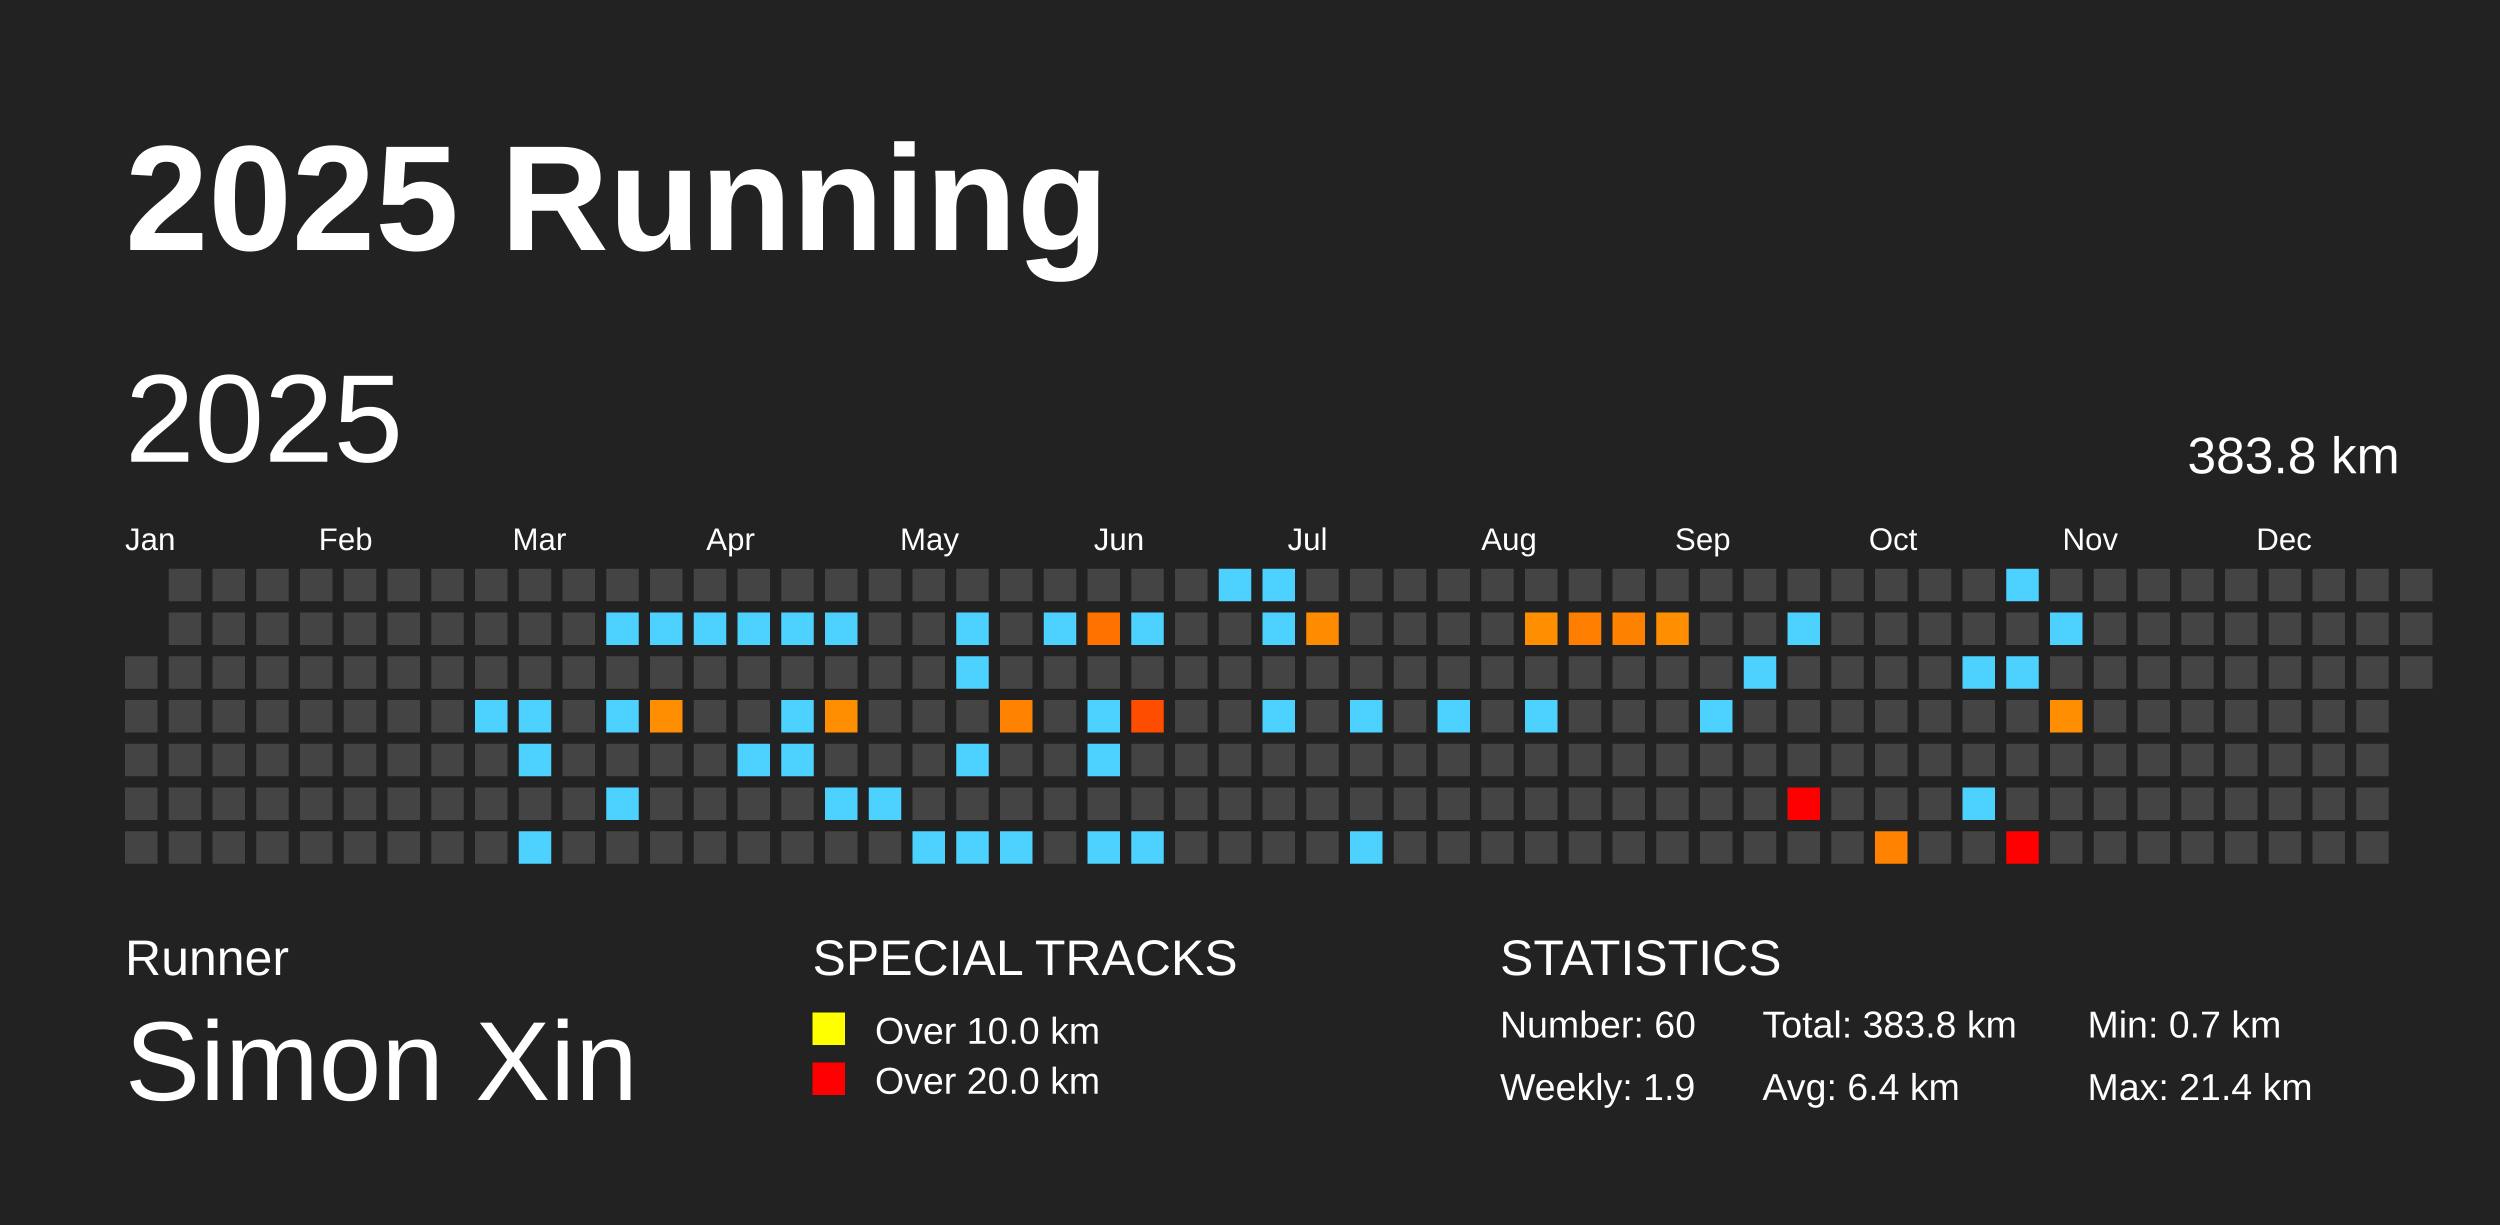
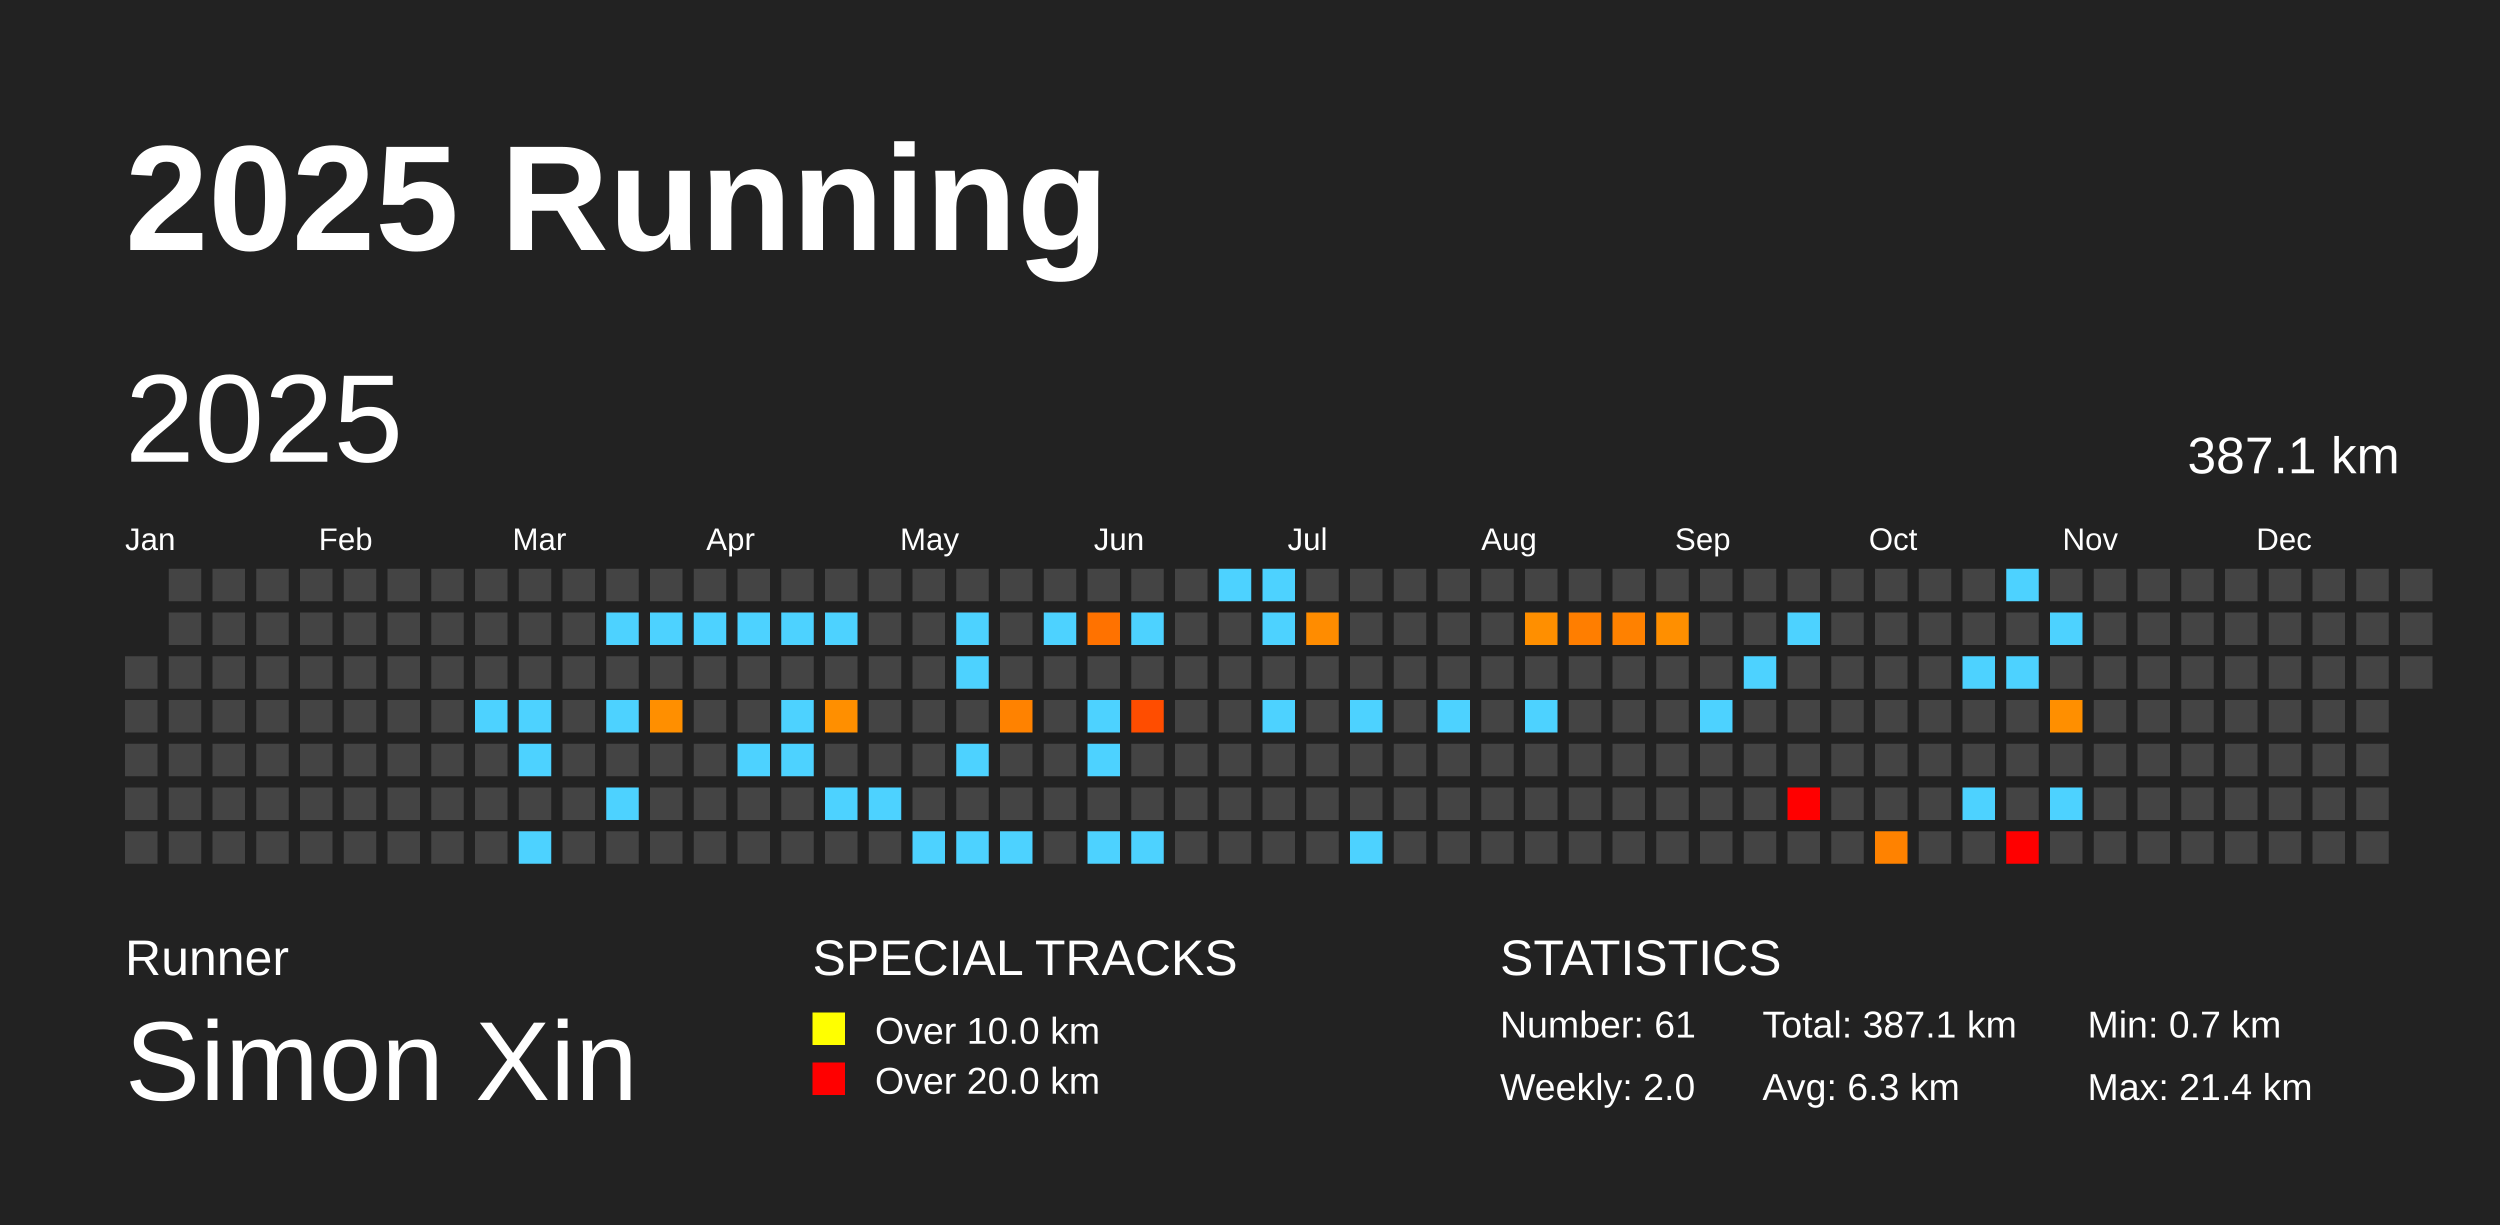
<svg xmlns="http://www.w3.org/2000/svg" baseProfile="full" height="98mm" version="1.1" viewBox="0,0,200,98" width="200mm">
  <defs />
  <rect fill="#222222" height="98" width="200" x="0" y="0" />
  <text fill="#FFFFFF" style="font-size:12px; font-family:Arial; font-weight:bold;" x="10" y="20">2025 Running</text>
  <text fill="#FFFFFF" style="font-size:4px; font-family:Arial" x="10" y="78">Runner</text>
  <text fill="#FFFFFF" style="font-size:9px; font-family:Arial" x="10" y="88">Simon Xin</text>
  <text fill="#FFFFFF" style="font-size:4px; font-family:Arial" x="65" y="78">SPECIAL TRACKS</text>
  <rect fill="yellow" height="2.6" width="2.6" x="65" y="81" />
  <text fill="#FFFFFF" style="font-size:3px; font-family:Arial" x="70" y="83.5">Over 10.0 km</text>
  <rect fill="red" height="2.6" width="2.6" x="65" y="85" />
  <text fill="#FFFFFF" style="font-size:3px; font-family:Arial" x="70" y="87.5">Over 20.0 km</text>
  <text fill="#FFFFFF" style="font-size:4px; font-family:Arial" x="120" y="78">STATISTICS</text>
-   <text fill="#FFFFFF" style="font-size:3px; font-family:Arial" x="120" y="83">Number: 60</text>
-   <text fill="#FFFFFF" style="font-size:3px; font-family:Arial" x="120" y="88">Weekly: 1.9</text>
-   <text fill="#FFFFFF" style="font-size:3px; font-family:Arial" x="141" y="83">Total: 383.8 km</text>
-   <text fill="#FFFFFF" style="font-size:3px; font-family:Arial" x="141" y="88">Avg: 6.4 km</text>
+   <text fill="#FFFFFF" style="font-size:3px; font-family:Arial" x="120" y="83">Number: 61</text>
+   <text fill="#FFFFFF" style="font-size:3px; font-family:Arial" x="120" y="88">Weekly: 2.0</text>
+   <text fill="#FFFFFF" style="font-size:3px; font-family:Arial" x="141" y="83">Total: 387.1 km</text>
+   <text fill="#FFFFFF" style="font-size:3px; font-family:Arial" x="141" y="88">Avg: 6.3 km</text>
  <text fill="#FFFFFF" style="font-size:3px; font-family:Arial" x="167" y="83">Min: 0.7 km</text>
  <text fill="#FFFFFF" style="font-size:3px; font-family:Arial" x="167" y="88">Max: 21.4 km</text>
  <text dominant-baseline="hanging" fill="#FFFFFF" style="font-size:10.0px; font-family:Arial;" x="10" y="30">2025</text>
-   <text dominant-baseline="hanging" fill="#FFFFFF" style="font-size:4.125px; font-family:Arial;" x="175" y="35">383.8 km</text>
+   <text dominant-baseline="hanging" fill="#FFFFFF" style="font-size:4.125px; font-family:Arial;" x="175" y="35">387.1 km</text>
  <text fill="#FFFFFF" style="font-size:2.5px; font-family:Arial" x="10.0" y="44">Jan</text>
  <text fill="#FFFFFF" style="font-size:2.5px; font-family:Arial" x="25.5" y="44">Feb</text>
  <text fill="#FFFFFF" style="font-size:2.5px; font-family:Arial" x="41.0" y="44">Mar</text>
  <text fill="#FFFFFF" style="font-size:2.5px; font-family:Arial" x="56.5" y="44">Apr</text>
  <text fill="#FFFFFF" style="font-size:2.5px; font-family:Arial" x="72.0" y="44">May</text>
  <text fill="#FFFFFF" style="font-size:2.5px; font-family:Arial" x="87.5" y="44">Jun</text>
  <text fill="#FFFFFF" style="font-size:2.5px; font-family:Arial" x="103.0" y="44">Jul</text>
  <text fill="#FFFFFF" style="font-size:2.5px; font-family:Arial" x="118.5" y="44">Aug</text>
  <text fill="#FFFFFF" style="font-size:2.5px; font-family:Arial" x="134.0" y="44">Sep</text>
  <text fill="#FFFFFF" style="font-size:2.5px; font-family:Arial" x="149.5" y="44">Oct</text>
  <text fill="#FFFFFF" style="font-size:2.5px; font-family:Arial" x="165.0" y="44">Nov</text>
  <text fill="#FFFFFF" style="font-size:2.5px; font-family:Arial" x="180.5" y="44">Dec</text>
  <rect fill="#444444" height="2.6" width="2.6" x="10.0" y="52.5" />
  <rect fill="#444444" height="2.6" width="2.6" x="10.0" y="56.0" />
  <rect fill="#444444" height="2.6" width="2.6" x="10.0" y="59.5" />
  <rect fill="#444444" height="2.6" width="2.6" x="10.0" y="63.0" />
  <rect fill="#444444" height="2.6" width="2.6" x="10.0" y="66.5" />
  <rect fill="#444444" height="2.6" width="2.6" x="13.5" y="45.5" />
  <rect fill="#444444" height="2.6" width="2.6" x="13.5" y="49.0" />
  <rect fill="#444444" height="2.6" width="2.6" x="13.5" y="52.5" />
  <rect fill="#444444" height="2.6" width="2.6" x="13.5" y="56.0" />
  <rect fill="#444444" height="2.6" width="2.6" x="13.5" y="59.5" />
  <rect fill="#444444" height="2.6" width="2.6" x="13.5" y="63.0" />
  <rect fill="#444444" height="2.6" width="2.6" x="13.5" y="66.5" />
  <rect fill="#444444" height="2.6" width="2.6" x="17.0" y="45.5" />
  <rect fill="#444444" height="2.6" width="2.6" x="17.0" y="49.0" />
  <rect fill="#444444" height="2.6" width="2.6" x="17.0" y="52.5" />
  <rect fill="#444444" height="2.6" width="2.6" x="17.0" y="56.0" />
  <rect fill="#444444" height="2.6" width="2.6" x="17.0" y="59.5" />
  <rect fill="#444444" height="2.6" width="2.6" x="17.0" y="63.0" />
  <rect fill="#444444" height="2.6" width="2.6" x="17.0" y="66.5" />
  <rect fill="#444444" height="2.6" width="2.6" x="20.5" y="45.5" />
  <rect fill="#444444" height="2.6" width="2.6" x="20.5" y="49.0" />
  <rect fill="#444444" height="2.6" width="2.6" x="20.5" y="52.5" />
  <rect fill="#444444" height="2.6" width="2.6" x="20.5" y="56.0" />
  <rect fill="#444444" height="2.6" width="2.6" x="20.5" y="59.5" />
  <rect fill="#444444" height="2.6" width="2.6" x="20.5" y="63.0" />
  <rect fill="#444444" height="2.6" width="2.6" x="20.5" y="66.5" />
  <rect fill="#444444" height="2.6" width="2.6" x="24.0" y="45.5" />
  <rect fill="#444444" height="2.6" width="2.6" x="24.0" y="49.0" />
  <rect fill="#444444" height="2.6" width="2.6" x="24.0" y="52.5" />
  <rect fill="#444444" height="2.6" width="2.6" x="24.0" y="56.0" />
  <rect fill="#444444" height="2.6" width="2.6" x="24.0" y="59.5" />
  <rect fill="#444444" height="2.6" width="2.6" x="24.0" y="63.0" />
  <rect fill="#444444" height="2.6" width="2.6" x="24.0" y="66.5" />
  <rect fill="#444444" height="2.6" width="2.6" x="27.5" y="45.5" />
  <rect fill="#444444" height="2.6" width="2.6" x="27.5" y="49.0" />
  <rect fill="#444444" height="2.6" width="2.6" x="27.5" y="52.5" />
  <rect fill="#444444" height="2.6" width="2.6" x="27.5" y="56.0" />
  <rect fill="#444444" height="2.6" width="2.6" x="27.5" y="59.5" />
  <rect fill="#444444" height="2.6" width="2.6" x="27.5" y="63.0" />
  <rect fill="#444444" height="2.6" width="2.6" x="27.5" y="66.5" />
  <rect fill="#444444" height="2.6" width="2.6" x="31.0" y="45.5" />
  <rect fill="#444444" height="2.6" width="2.6" x="31.0" y="49.0" />
  <rect fill="#444444" height="2.6" width="2.6" x="31.0" y="52.5" />
  <rect fill="#444444" height="2.6" width="2.6" x="31.0" y="56.0" />
  <rect fill="#444444" height="2.6" width="2.6" x="31.0" y="59.5" />
  <rect fill="#444444" height="2.6" width="2.6" x="31.0" y="63.0" />
  <rect fill="#444444" height="2.6" width="2.6" x="31.0" y="66.5" />
  <rect fill="#444444" height="2.6" width="2.6" x="34.5" y="45.5" />
  <rect fill="#444444" height="2.6" width="2.6" x="34.5" y="49.0" />
  <rect fill="#444444" height="2.6" width="2.6" x="34.5" y="52.5" />
  <rect fill="#444444" height="2.6" width="2.6" x="34.5" y="56.0" />
  <rect fill="#444444" height="2.6" width="2.6" x="34.5" y="59.5" />
  <rect fill="#444444" height="2.6" width="2.6" x="34.5" y="63.0" />
  <rect fill="#444444" height="2.6" width="2.6" x="34.5" y="66.5" />
  <rect fill="#444444" height="2.6" width="2.6" x="38.0" y="45.5" />
  <rect fill="#444444" height="2.6" width="2.6" x="38.0" y="49.0" />
  <rect fill="#444444" height="2.6" width="2.6" x="38.0" y="52.5" />
  <rect fill="#4dd2ff" height="2.6" width="2.6" x="38.0" y="56.0" />
  <rect fill="#444444" height="2.6" width="2.6" x="38.0" y="59.5" />
  <rect fill="#444444" height="2.6" width="2.6" x="38.0" y="63.0" />
  <rect fill="#444444" height="2.6" width="2.6" x="38.0" y="66.5" />
  <rect fill="#444444" height="2.6" width="2.6" x="41.5" y="45.5" />
  <rect fill="#444444" height="2.6" width="2.6" x="41.5" y="49.0" />
  <rect fill="#444444" height="2.6" width="2.6" x="41.5" y="52.5" />
  <rect fill="#4dd2ff" height="2.6" width="2.6" x="41.5" y="56.0" />
  <rect fill="#4dd2ff" height="2.6" width="2.6" x="41.5" y="59.5" />
  <rect fill="#444444" height="2.6" width="2.6" x="41.5" y="63.0" />
  <rect fill="#4dd2ff" height="2.6" width="2.6" x="41.5" y="66.5" />
  <rect fill="#444444" height="2.6" width="2.6" x="45.0" y="45.5" />
  <rect fill="#444444" height="2.6" width="2.6" x="45.0" y="49.0" />
  <rect fill="#444444" height="2.6" width="2.6" x="45.0" y="52.5" />
  <rect fill="#444444" height="2.6" width="2.6" x="45.0" y="56.0" />
  <rect fill="#444444" height="2.6" width="2.6" x="45.0" y="59.5" />
  <rect fill="#444444" height="2.6" width="2.6" x="45.0" y="63.0" />
  <rect fill="#444444" height="2.6" width="2.6" x="45.0" y="66.5" />
  <rect fill="#444444" height="2.6" width="2.6" x="48.5" y="45.5" />
  <rect fill="#4dd2ff" height="2.6" width="2.6" x="48.5" y="49.0" />
  <rect fill="#444444" height="2.6" width="2.6" x="48.5" y="52.5" />
  <rect fill="#4dd2ff" height="2.6" width="2.6" x="48.5" y="56.0" />
  <rect fill="#444444" height="2.6" width="2.6" x="48.5" y="59.5" />
  <rect fill="#4dd2ff" height="2.6" width="2.6" x="48.5" y="63.0" />
  <rect fill="#444444" height="2.6" width="2.6" x="48.5" y="66.5" />
  <rect fill="#444444" height="2.6" width="2.6" x="52.0" y="45.5" />
  <rect fill="#4dd2ff" height="2.6" width="2.6" x="52.0" y="49.0" />
  <rect fill="#444444" height="2.6" width="2.6" x="52.0" y="52.5" />
  <rect fill="#ff8f00" height="2.6" width="2.6" x="52.0" y="56.0" />
  <rect fill="#444444" height="2.6" width="2.6" x="52.0" y="59.5" />
  <rect fill="#444444" height="2.6" width="2.6" x="52.0" y="63.0" />
  <rect fill="#444444" height="2.6" width="2.6" x="52.0" y="66.5" />
  <rect fill="#444444" height="2.6" width="2.6" x="55.5" y="45.5" />
  <rect fill="#4dd2ff" height="2.6" width="2.6" x="55.5" y="49.0" />
  <rect fill="#444444" height="2.6" width="2.6" x="55.5" y="52.5" />
  <rect fill="#444444" height="2.6" width="2.6" x="55.5" y="56.0" />
  <rect fill="#444444" height="2.6" width="2.6" x="55.5" y="59.5" />
  <rect fill="#444444" height="2.6" width="2.6" x="55.5" y="63.0" />
  <rect fill="#444444" height="2.6" width="2.6" x="55.5" y="66.5" />
  <rect fill="#444444" height="2.6" width="2.6" x="59.0" y="45.5" />
  <rect fill="#4dd2ff" height="2.6" width="2.6" x="59.0" y="49.0" />
  <rect fill="#444444" height="2.6" width="2.6" x="59.0" y="52.5" />
  <rect fill="#444444" height="2.6" width="2.6" x="59.0" y="56.0" />
  <rect fill="#4dd2ff" height="2.6" width="2.6" x="59.0" y="59.5" />
  <rect fill="#444444" height="2.6" width="2.6" x="59.0" y="63.0" />
  <rect fill="#444444" height="2.6" width="2.6" x="59.0" y="66.5" />
  <rect fill="#444444" height="2.6" width="2.6" x="62.5" y="45.5" />
  <rect fill="#4dd2ff" height="2.6" width="2.6" x="62.5" y="49.0" />
  <rect fill="#444444" height="2.6" width="2.6" x="62.5" y="52.5" />
  <rect fill="#4dd2ff" height="2.6" width="2.6" x="62.5" y="56.0" />
  <rect fill="#4dd2ff" height="2.6" width="2.6" x="62.5" y="59.5" />
  <rect fill="#444444" height="2.6" width="2.6" x="62.5" y="63.0" />
  <rect fill="#444444" height="2.6" width="2.6" x="62.5" y="66.5" />
  <rect fill="#444444" height="2.6" width="2.6" x="66.0" y="45.5" />
  <rect fill="#4dd2ff" height="2.6" width="2.6" x="66.0" y="49.0" />
  <rect fill="#444444" height="2.6" width="2.6" x="66.0" y="52.5" />
  <rect fill="#ff8f00" height="2.6" width="2.6" x="66.0" y="56.0" />
  <rect fill="#444444" height="2.6" width="2.6" x="66.0" y="59.5" />
  <rect fill="#4dd2ff" height="2.6" width="2.6" x="66.0" y="63.0" />
  <rect fill="#444444" height="2.6" width="2.6" x="66.0" y="66.5" />
  <rect fill="#444444" height="2.6" width="2.6" x="69.5" y="45.5" />
  <rect fill="#444444" height="2.6" width="2.6" x="69.5" y="49.0" />
  <rect fill="#444444" height="2.6" width="2.6" x="69.5" y="52.5" />
  <rect fill="#444444" height="2.6" width="2.6" x="69.5" y="56.0" />
  <rect fill="#444444" height="2.6" width="2.6" x="69.5" y="59.5" />
  <rect fill="#4dd2ff" height="2.6" width="2.6" x="69.5" y="63.0" />
  <rect fill="#444444" height="2.6" width="2.6" x="69.5" y="66.5" />
  <rect fill="#444444" height="2.6" width="2.6" x="73.0" y="45.5" />
  <rect fill="#444444" height="2.6" width="2.6" x="73.0" y="49.0" />
  <rect fill="#444444" height="2.6" width="2.6" x="73.0" y="52.5" />
  <rect fill="#444444" height="2.6" width="2.6" x="73.0" y="56.0" />
  <rect fill="#444444" height="2.6" width="2.6" x="73.0" y="59.5" />
  <rect fill="#444444" height="2.6" width="2.6" x="73.0" y="63.0" />
  <rect fill="#4dd2ff" height="2.6" width="2.6" x="73.0" y="66.5" />
  <rect fill="#444444" height="2.6" width="2.6" x="76.5" y="45.5" />
  <rect fill="#4dd2ff" height="2.6" width="2.6" x="76.5" y="49.0" />
  <rect fill="#4dd2ff" height="2.6" width="2.6" x="76.5" y="52.5" />
  <rect fill="#444444" height="2.6" width="2.6" x="76.5" y="56.0" />
  <rect fill="#4dd2ff" height="2.6" width="2.6" x="76.5" y="59.5" />
  <rect fill="#444444" height="2.6" width="2.6" x="76.5" y="63.0" />
  <rect fill="#4dd2ff" height="2.6" width="2.6" x="76.5" y="66.5" />
  <rect fill="#444444" height="2.6" width="2.6" x="80.0" y="45.5" />
  <rect fill="#444444" height="2.6" width="2.6" x="80.0" y="49.0" />
  <rect fill="#444444" height="2.6" width="2.6" x="80.0" y="52.5" />
  <rect fill="#ff8200" height="2.6" width="2.6" x="80.0" y="56.0" />
  <rect fill="#444444" height="2.6" width="2.6" x="80.0" y="59.5" />
  <rect fill="#444444" height="2.6" width="2.6" x="80.0" y="63.0" />
  <rect fill="#4dd2ff" height="2.6" width="2.6" x="80.0" y="66.5" />
  <rect fill="#444444" height="2.6" width="2.6" x="83.5" y="45.5" />
  <rect fill="#4dd2ff" height="2.6" width="2.6" x="83.5" y="49.0" />
  <rect fill="#444444" height="2.6" width="2.6" x="83.5" y="52.5" />
  <rect fill="#444444" height="2.6" width="2.6" x="83.5" y="56.0" />
  <rect fill="#444444" height="2.6" width="2.6" x="83.5" y="59.5" />
  <rect fill="#444444" height="2.6" width="2.6" x="83.5" y="63.0" />
  <rect fill="#444444" height="2.6" width="2.6" x="83.5" y="66.5" />
  <rect fill="#444444" height="2.6" width="2.6" x="87.0" y="45.5" />
  <rect fill="#ff7200" height="2.6" width="2.6" x="87.0" y="49.0" />
  <rect fill="#444444" height="2.6" width="2.6" x="87.0" y="52.5" />
  <rect fill="#4dd2ff" height="2.6" width="2.6" x="87.0" y="56.0" />
  <rect fill="#4dd2ff" height="2.6" width="2.6" x="87.0" y="59.5" />
  <rect fill="#444444" height="2.6" width="2.6" x="87.0" y="63.0" />
  <rect fill="#4dd2ff" height="2.6" width="2.6" x="87.0" y="66.5" />
  <rect fill="#444444" height="2.6" width="2.6" x="90.5" y="45.5" />
  <rect fill="#4dd2ff" height="2.6" width="2.6" x="90.5" y="49.0" />
  <rect fill="#444444" height="2.6" width="2.6" x="90.5" y="52.5" />
  <rect fill="#ff4d00" height="2.6" width="2.6" x="90.5" y="56.0" />
  <rect fill="#444444" height="2.6" width="2.6" x="90.5" y="59.5" />
  <rect fill="#444444" height="2.6" width="2.6" x="90.5" y="63.0" />
  <rect fill="#4dd2ff" height="2.6" width="2.6" x="90.5" y="66.5" />
  <rect fill="#444444" height="2.6" width="2.6" x="94.0" y="45.5" />
  <rect fill="#444444" height="2.6" width="2.6" x="94.0" y="49.0" />
  <rect fill="#444444" height="2.6" width="2.6" x="94.0" y="52.5" />
  <rect fill="#444444" height="2.6" width="2.6" x="94.0" y="56.0" />
  <rect fill="#444444" height="2.6" width="2.6" x="94.0" y="59.5" />
  <rect fill="#444444" height="2.6" width="2.6" x="94.0" y="63.0" />
  <rect fill="#444444" height="2.6" width="2.6" x="94.0" y="66.5" />
  <rect fill="#4dd2ff" height="2.6" width="2.6" x="97.5" y="45.5" />
  <rect fill="#444444" height="2.6" width="2.6" x="97.5" y="49.0" />
  <rect fill="#444444" height="2.6" width="2.6" x="97.5" y="52.5" />
  <rect fill="#444444" height="2.6" width="2.6" x="97.5" y="56.0" />
  <rect fill="#444444" height="2.6" width="2.6" x="97.5" y="59.5" />
  <rect fill="#444444" height="2.6" width="2.6" x="97.5" y="63.0" />
  <rect fill="#444444" height="2.6" width="2.6" x="97.5" y="66.5" />
  <rect fill="#4dd2ff" height="2.6" width="2.6" x="101.0" y="45.5" />
  <rect fill="#4dd2ff" height="2.6" width="2.6" x="101.0" y="49.0" />
  <rect fill="#444444" height="2.6" width="2.6" x="101.0" y="52.5" />
  <rect fill="#4dd2ff" height="2.6" width="2.6" x="101.0" y="56.0" />
  <rect fill="#444444" height="2.6" width="2.6" x="101.0" y="59.5" />
  <rect fill="#444444" height="2.6" width="2.6" x="101.0" y="63.0" />
  <rect fill="#444444" height="2.6" width="2.6" x="101.0" y="66.5" />
  <rect fill="#444444" height="2.6" width="2.6" x="104.5" y="45.5" />
  <rect fill="#ff8c00" height="2.6" width="2.6" x="104.5" y="49.0" />
  <rect fill="#444444" height="2.6" width="2.6" x="104.5" y="52.5" />
  <rect fill="#444444" height="2.6" width="2.6" x="104.5" y="56.0" />
  <rect fill="#444444" height="2.6" width="2.6" x="104.5" y="59.5" />
  <rect fill="#444444" height="2.6" width="2.6" x="104.5" y="63.0" />
  <rect fill="#444444" height="2.6" width="2.6" x="104.5" y="66.5" />
  <rect fill="#444444" height="2.6" width="2.6" x="108.0" y="45.5" />
  <rect fill="#444444" height="2.6" width="2.6" x="108.0" y="49.0" />
  <rect fill="#444444" height="2.6" width="2.6" x="108.0" y="52.5" />
  <rect fill="#4dd2ff" height="2.6" width="2.6" x="108.0" y="56.0" />
  <rect fill="#444444" height="2.6" width="2.6" x="108.0" y="59.5" />
  <rect fill="#444444" height="2.6" width="2.6" x="108.0" y="63.0" />
  <rect fill="#4dd2ff" height="2.6" width="2.6" x="108.0" y="66.5" />
  <rect fill="#444444" height="2.6" width="2.6" x="111.5" y="45.5" />
  <rect fill="#444444" height="2.6" width="2.6" x="111.5" y="49.0" />
  <rect fill="#444444" height="2.6" width="2.6" x="111.5" y="52.5" />
  <rect fill="#444444" height="2.6" width="2.6" x="111.5" y="56.0" />
  <rect fill="#444444" height="2.6" width="2.6" x="111.5" y="59.5" />
  <rect fill="#444444" height="2.6" width="2.6" x="111.5" y="63.0" />
  <rect fill="#444444" height="2.6" width="2.6" x="111.5" y="66.5" />
  <rect fill="#444444" height="2.6" width="2.6" x="115.0" y="45.5" />
  <rect fill="#444444" height="2.6" width="2.6" x="115.0" y="49.0" />
  <rect fill="#444444" height="2.6" width="2.6" x="115.0" y="52.5" />
  <rect fill="#4dd2ff" height="2.6" width="2.6" x="115.0" y="56.0" />
  <rect fill="#444444" height="2.6" width="2.6" x="115.0" y="59.5" />
  <rect fill="#444444" height="2.6" width="2.6" x="115.0" y="63.0" />
  <rect fill="#444444" height="2.6" width="2.6" x="115.0" y="66.5" />
  <rect fill="#444444" height="2.6" width="2.6" x="118.5" y="45.5" />
  <rect fill="#444444" height="2.6" width="2.6" x="118.5" y="49.0" />
  <rect fill="#444444" height="2.6" width="2.6" x="118.5" y="52.5" />
  <rect fill="#444444" height="2.6" width="2.6" x="118.5" y="56.0" />
  <rect fill="#444444" height="2.6" width="2.6" x="118.5" y="59.5" />
  <rect fill="#444444" height="2.6" width="2.6" x="118.5" y="63.0" />
  <rect fill="#444444" height="2.6" width="2.6" x="118.5" y="66.5" />
  <rect fill="#444444" height="2.6" width="2.6" x="122.0" y="45.5" />
  <rect fill="#ff8f00" height="2.6" width="2.6" x="122.0" y="49.0" />
  <rect fill="#444444" height="2.6" width="2.6" x="122.0" y="52.5" />
  <rect fill="#4dd2ff" height="2.6" width="2.6" x="122.0" y="56.0" />
  <rect fill="#444444" height="2.6" width="2.6" x="122.0" y="59.5" />
  <rect fill="#444444" height="2.6" width="2.6" x="122.0" y="63.0" />
  <rect fill="#444444" height="2.6" width="2.6" x="122.0" y="66.5" />
  <rect fill="#444444" height="2.6" width="2.6" x="125.5" y="45.5" />
  <rect fill="#ff7e00" height="2.6" width="2.6" x="125.5" y="49.0" />
  <rect fill="#444444" height="2.6" width="2.6" x="125.5" y="52.5" />
  <rect fill="#444444" height="2.6" width="2.6" x="125.5" y="56.0" />
  <rect fill="#444444" height="2.6" width="2.6" x="125.5" y="59.5" />
  <rect fill="#444444" height="2.6" width="2.6" x="125.5" y="63.0" />
  <rect fill="#444444" height="2.6" width="2.6" x="125.5" y="66.5" />
  <rect fill="#444444" height="2.6" width="2.6" x="129.0" y="45.5" />
  <rect fill="#ff8100" height="2.6" width="2.6" x="129.0" y="49.0" />
  <rect fill="#444444" height="2.6" width="2.6" x="129.0" y="52.5" />
  <rect fill="#444444" height="2.6" width="2.6" x="129.0" y="56.0" />
  <rect fill="#444444" height="2.6" width="2.6" x="129.0" y="59.5" />
  <rect fill="#444444" height="2.6" width="2.6" x="129.0" y="63.0" />
  <rect fill="#444444" height="2.6" width="2.6" x="129.0" y="66.5" />
  <rect fill="#444444" height="2.6" width="2.6" x="132.5" y="45.5" />
  <rect fill="#ff8f00" height="2.6" width="2.6" x="132.5" y="49.0" />
  <rect fill="#444444" height="2.6" width="2.6" x="132.5" y="52.5" />
  <rect fill="#444444" height="2.6" width="2.6" x="132.5" y="56.0" />
  <rect fill="#444444" height="2.6" width="2.6" x="132.5" y="59.5" />
  <rect fill="#444444" height="2.6" width="2.6" x="132.5" y="63.0" />
  <rect fill="#444444" height="2.6" width="2.6" x="132.5" y="66.5" />
  <rect fill="#444444" height="2.6" width="2.6" x="136.0" y="45.5" />
  <rect fill="#444444" height="2.6" width="2.6" x="136.0" y="49.0" />
  <rect fill="#444444" height="2.6" width="2.6" x="136.0" y="52.5" />
  <rect fill="#4dd2ff" height="2.6" width="2.6" x="136.0" y="56.0" />
  <rect fill="#444444" height="2.6" width="2.6" x="136.0" y="59.5" />
  <rect fill="#444444" height="2.6" width="2.6" x="136.0" y="63.0" />
  <rect fill="#444444" height="2.6" width="2.6" x="136.0" y="66.5" />
  <rect fill="#444444" height="2.6" width="2.6" x="139.5" y="45.5" />
  <rect fill="#444444" height="2.6" width="2.6" x="139.5" y="49.0" />
  <rect fill="#4dd2ff" height="2.6" width="2.6" x="139.5" y="52.5" />
  <rect fill="#444444" height="2.6" width="2.6" x="139.5" y="56.0" />
  <rect fill="#444444" height="2.6" width="2.6" x="139.5" y="59.5" />
  <rect fill="#444444" height="2.6" width="2.6" x="139.5" y="63.0" />
  <rect fill="#444444" height="2.6" width="2.6" x="139.5" y="66.5" />
  <rect fill="#444444" height="2.6" width="2.6" x="143.0" y="45.5" />
  <rect fill="#4dd2ff" height="2.6" width="2.6" x="143.0" y="49.0" />
  <rect fill="#444444" height="2.6" width="2.6" x="143.0" y="52.5" />
  <rect fill="#444444" height="2.6" width="2.6" x="143.0" y="56.0" />
  <rect fill="#444444" height="2.6" width="2.6" x="143.0" y="59.5" />
  <rect fill="red" height="2.6" width="2.6" x="143.0" y="63.0" />
  <rect fill="#444444" height="2.6" width="2.6" x="143.0" y="66.5" />
  <rect fill="#444444" height="2.6" width="2.6" x="146.5" y="45.5" />
  <rect fill="#444444" height="2.6" width="2.6" x="146.5" y="49.0" />
  <rect fill="#444444" height="2.6" width="2.6" x="146.5" y="52.5" />
  <rect fill="#444444" height="2.6" width="2.6" x="146.5" y="56.0" />
  <rect fill="#444444" height="2.6" width="2.6" x="146.5" y="59.5" />
  <rect fill="#444444" height="2.6" width="2.6" x="146.5" y="63.0" />
  <rect fill="#444444" height="2.6" width="2.6" x="146.5" y="66.5" />
  <rect fill="#444444" height="2.6" width="2.6" x="150.0" y="45.5" />
  <rect fill="#444444" height="2.6" width="2.6" x="150.0" y="49.0" />
  <rect fill="#444444" height="2.6" width="2.6" x="150.0" y="52.5" />
  <rect fill="#444444" height="2.6" width="2.6" x="150.0" y="56.0" />
  <rect fill="#444444" height="2.6" width="2.6" x="150.0" y="59.5" />
  <rect fill="#444444" height="2.6" width="2.6" x="150.0" y="63.0" />
  <rect fill="#ff8200" height="2.6" width="2.6" x="150.0" y="66.5" />
  <rect fill="#444444" height="2.6" width="2.6" x="153.5" y="45.5" />
  <rect fill="#444444" height="2.6" width="2.6" x="153.5" y="49.0" />
  <rect fill="#444444" height="2.6" width="2.6" x="153.5" y="52.5" />
  <rect fill="#444444" height="2.6" width="2.6" x="153.5" y="56.0" />
  <rect fill="#444444" height="2.6" width="2.6" x="153.5" y="59.5" />
  <rect fill="#444444" height="2.6" width="2.6" x="153.5" y="63.0" />
  <rect fill="#444444" height="2.6" width="2.6" x="153.5" y="66.5" />
  <rect fill="#444444" height="2.6" width="2.6" x="157.0" y="45.5" />
  <rect fill="#444444" height="2.6" width="2.6" x="157.0" y="49.0" />
  <rect fill="#4dd2ff" height="2.6" width="2.6" x="157.0" y="52.5" />
  <rect fill="#444444" height="2.6" width="2.6" x="157.0" y="56.0" />
  <rect fill="#444444" height="2.6" width="2.6" x="157.0" y="59.5" />
  <rect fill="#4dd2ff" height="2.6" width="2.6" x="157.0" y="63.0" />
  <rect fill="#444444" height="2.6" width="2.6" x="157.0" y="66.5" />
  <rect fill="#4dd2ff" height="2.6" width="2.6" x="160.5" y="45.5" />
  <rect fill="#444444" height="2.6" width="2.6" x="160.5" y="49.0" />
  <rect fill="#4dd2ff" height="2.6" width="2.6" x="160.5" y="52.5" />
  <rect fill="#444444" height="2.6" width="2.6" x="160.5" y="56.0" />
  <rect fill="#444444" height="2.6" width="2.6" x="160.5" y="59.5" />
  <rect fill="#444444" height="2.6" width="2.6" x="160.5" y="63.0" />
  <rect fill="red" height="2.6" width="2.6" x="160.5" y="66.5" />
  <rect fill="#444444" height="2.6" width="2.6" x="164.0" y="45.5" />
  <rect fill="#4dd2ff" height="2.6" width="2.6" x="164.0" y="49.0" />
  <rect fill="#444444" height="2.6" width="2.6" x="164.0" y="52.5" />
  <rect fill="#ff8f00" height="2.6" width="2.6" x="164.0" y="56.0" />
  <rect fill="#444444" height="2.6" width="2.6" x="164.0" y="59.5" />
-   <rect fill="#444444" height="2.6" width="2.6" x="164.0" y="63.0" />
+   <rect fill="#4dd2ff" height="2.6" width="2.6" x="164.0" y="63.0" />
  <rect fill="#444444" height="2.6" width="2.6" x="164.0" y="66.5" />
  <rect fill="#444444" height="2.6" width="2.6" x="167.5" y="45.5" />
  <rect fill="#444444" height="2.6" width="2.6" x="167.5" y="49.0" />
  <rect fill="#444444" height="2.6" width="2.6" x="167.5" y="52.5" />
  <rect fill="#444444" height="2.6" width="2.6" x="167.5" y="56.0" />
  <rect fill="#444444" height="2.6" width="2.6" x="167.5" y="59.5" />
  <rect fill="#444444" height="2.6" width="2.6" x="167.5" y="63.0" />
  <rect fill="#444444" height="2.6" width="2.6" x="167.5" y="66.5" />
  <rect fill="#444444" height="2.6" width="2.6" x="171.0" y="45.5" />
  <rect fill="#444444" height="2.6" width="2.6" x="171.0" y="49.0" />
  <rect fill="#444444" height="2.6" width="2.6" x="171.0" y="52.5" />
  <rect fill="#444444" height="2.6" width="2.6" x="171.0" y="56.0" />
  <rect fill="#444444" height="2.6" width="2.6" x="171.0" y="59.5" />
  <rect fill="#444444" height="2.6" width="2.6" x="171.0" y="63.0" />
  <rect fill="#444444" height="2.6" width="2.6" x="171.0" y="66.5" />
  <rect fill="#444444" height="2.6" width="2.6" x="174.5" y="45.5" />
  <rect fill="#444444" height="2.6" width="2.6" x="174.5" y="49.0" />
  <rect fill="#444444" height="2.6" width="2.6" x="174.5" y="52.5" />
  <rect fill="#444444" height="2.6" width="2.6" x="174.5" y="56.0" />
  <rect fill="#444444" height="2.6" width="2.6" x="174.5" y="59.5" />
  <rect fill="#444444" height="2.6" width="2.6" x="174.5" y="63.0" />
  <rect fill="#444444" height="2.6" width="2.6" x="174.5" y="66.5" />
  <rect fill="#444444" height="2.6" width="2.6" x="178.0" y="45.5" />
  <rect fill="#444444" height="2.6" width="2.6" x="178.0" y="49.0" />
  <rect fill="#444444" height="2.6" width="2.6" x="178.0" y="52.5" />
  <rect fill="#444444" height="2.6" width="2.6" x="178.0" y="56.0" />
  <rect fill="#444444" height="2.6" width="2.6" x="178.0" y="59.5" />
  <rect fill="#444444" height="2.6" width="2.6" x="178.0" y="63.0" />
  <rect fill="#444444" height="2.6" width="2.6" x="178.0" y="66.5" />
  <rect fill="#444444" height="2.6" width="2.6" x="181.5" y="45.5" />
  <rect fill="#444444" height="2.6" width="2.6" x="181.5" y="49.0" />
  <rect fill="#444444" height="2.6" width="2.6" x="181.5" y="52.5" />
  <rect fill="#444444" height="2.6" width="2.6" x="181.5" y="56.0" />
  <rect fill="#444444" height="2.6" width="2.6" x="181.5" y="59.5" />
  <rect fill="#444444" height="2.6" width="2.6" x="181.5" y="63.0" />
  <rect fill="#444444" height="2.6" width="2.6" x="181.5" y="66.5" />
  <rect fill="#444444" height="2.6" width="2.6" x="185.0" y="45.5" />
  <rect fill="#444444" height="2.6" width="2.6" x="185.0" y="49.0" />
  <rect fill="#444444" height="2.6" width="2.6" x="185.0" y="52.5" />
  <rect fill="#444444" height="2.6" width="2.6" x="185.0" y="56.0" />
  <rect fill="#444444" height="2.6" width="2.6" x="185.0" y="59.5" />
  <rect fill="#444444" height="2.6" width="2.6" x="185.0" y="63.0" />
  <rect fill="#444444" height="2.6" width="2.6" x="185.0" y="66.5" />
  <rect fill="#444444" height="2.6" width="2.6" x="188.5" y="45.5" />
  <rect fill="#444444" height="2.6" width="2.6" x="188.5" y="49.0" />
  <rect fill="#444444" height="2.6" width="2.6" x="188.5" y="52.5" />
  <rect fill="#444444" height="2.6" width="2.6" x="188.5" y="56.0" />
  <rect fill="#444444" height="2.6" width="2.6" x="188.5" y="59.5" />
  <rect fill="#444444" height="2.6" width="2.6" x="188.5" y="63.0" />
  <rect fill="#444444" height="2.6" width="2.6" x="188.5" y="66.5" />
  <rect fill="#444444" height="2.6" width="2.6" x="192.0" y="45.5" />
  <rect fill="#444444" height="2.6" width="2.6" x="192.0" y="49.0" />
  <rect fill="#444444" height="2.6" width="2.6" x="192.0" y="52.5" />
</svg>
